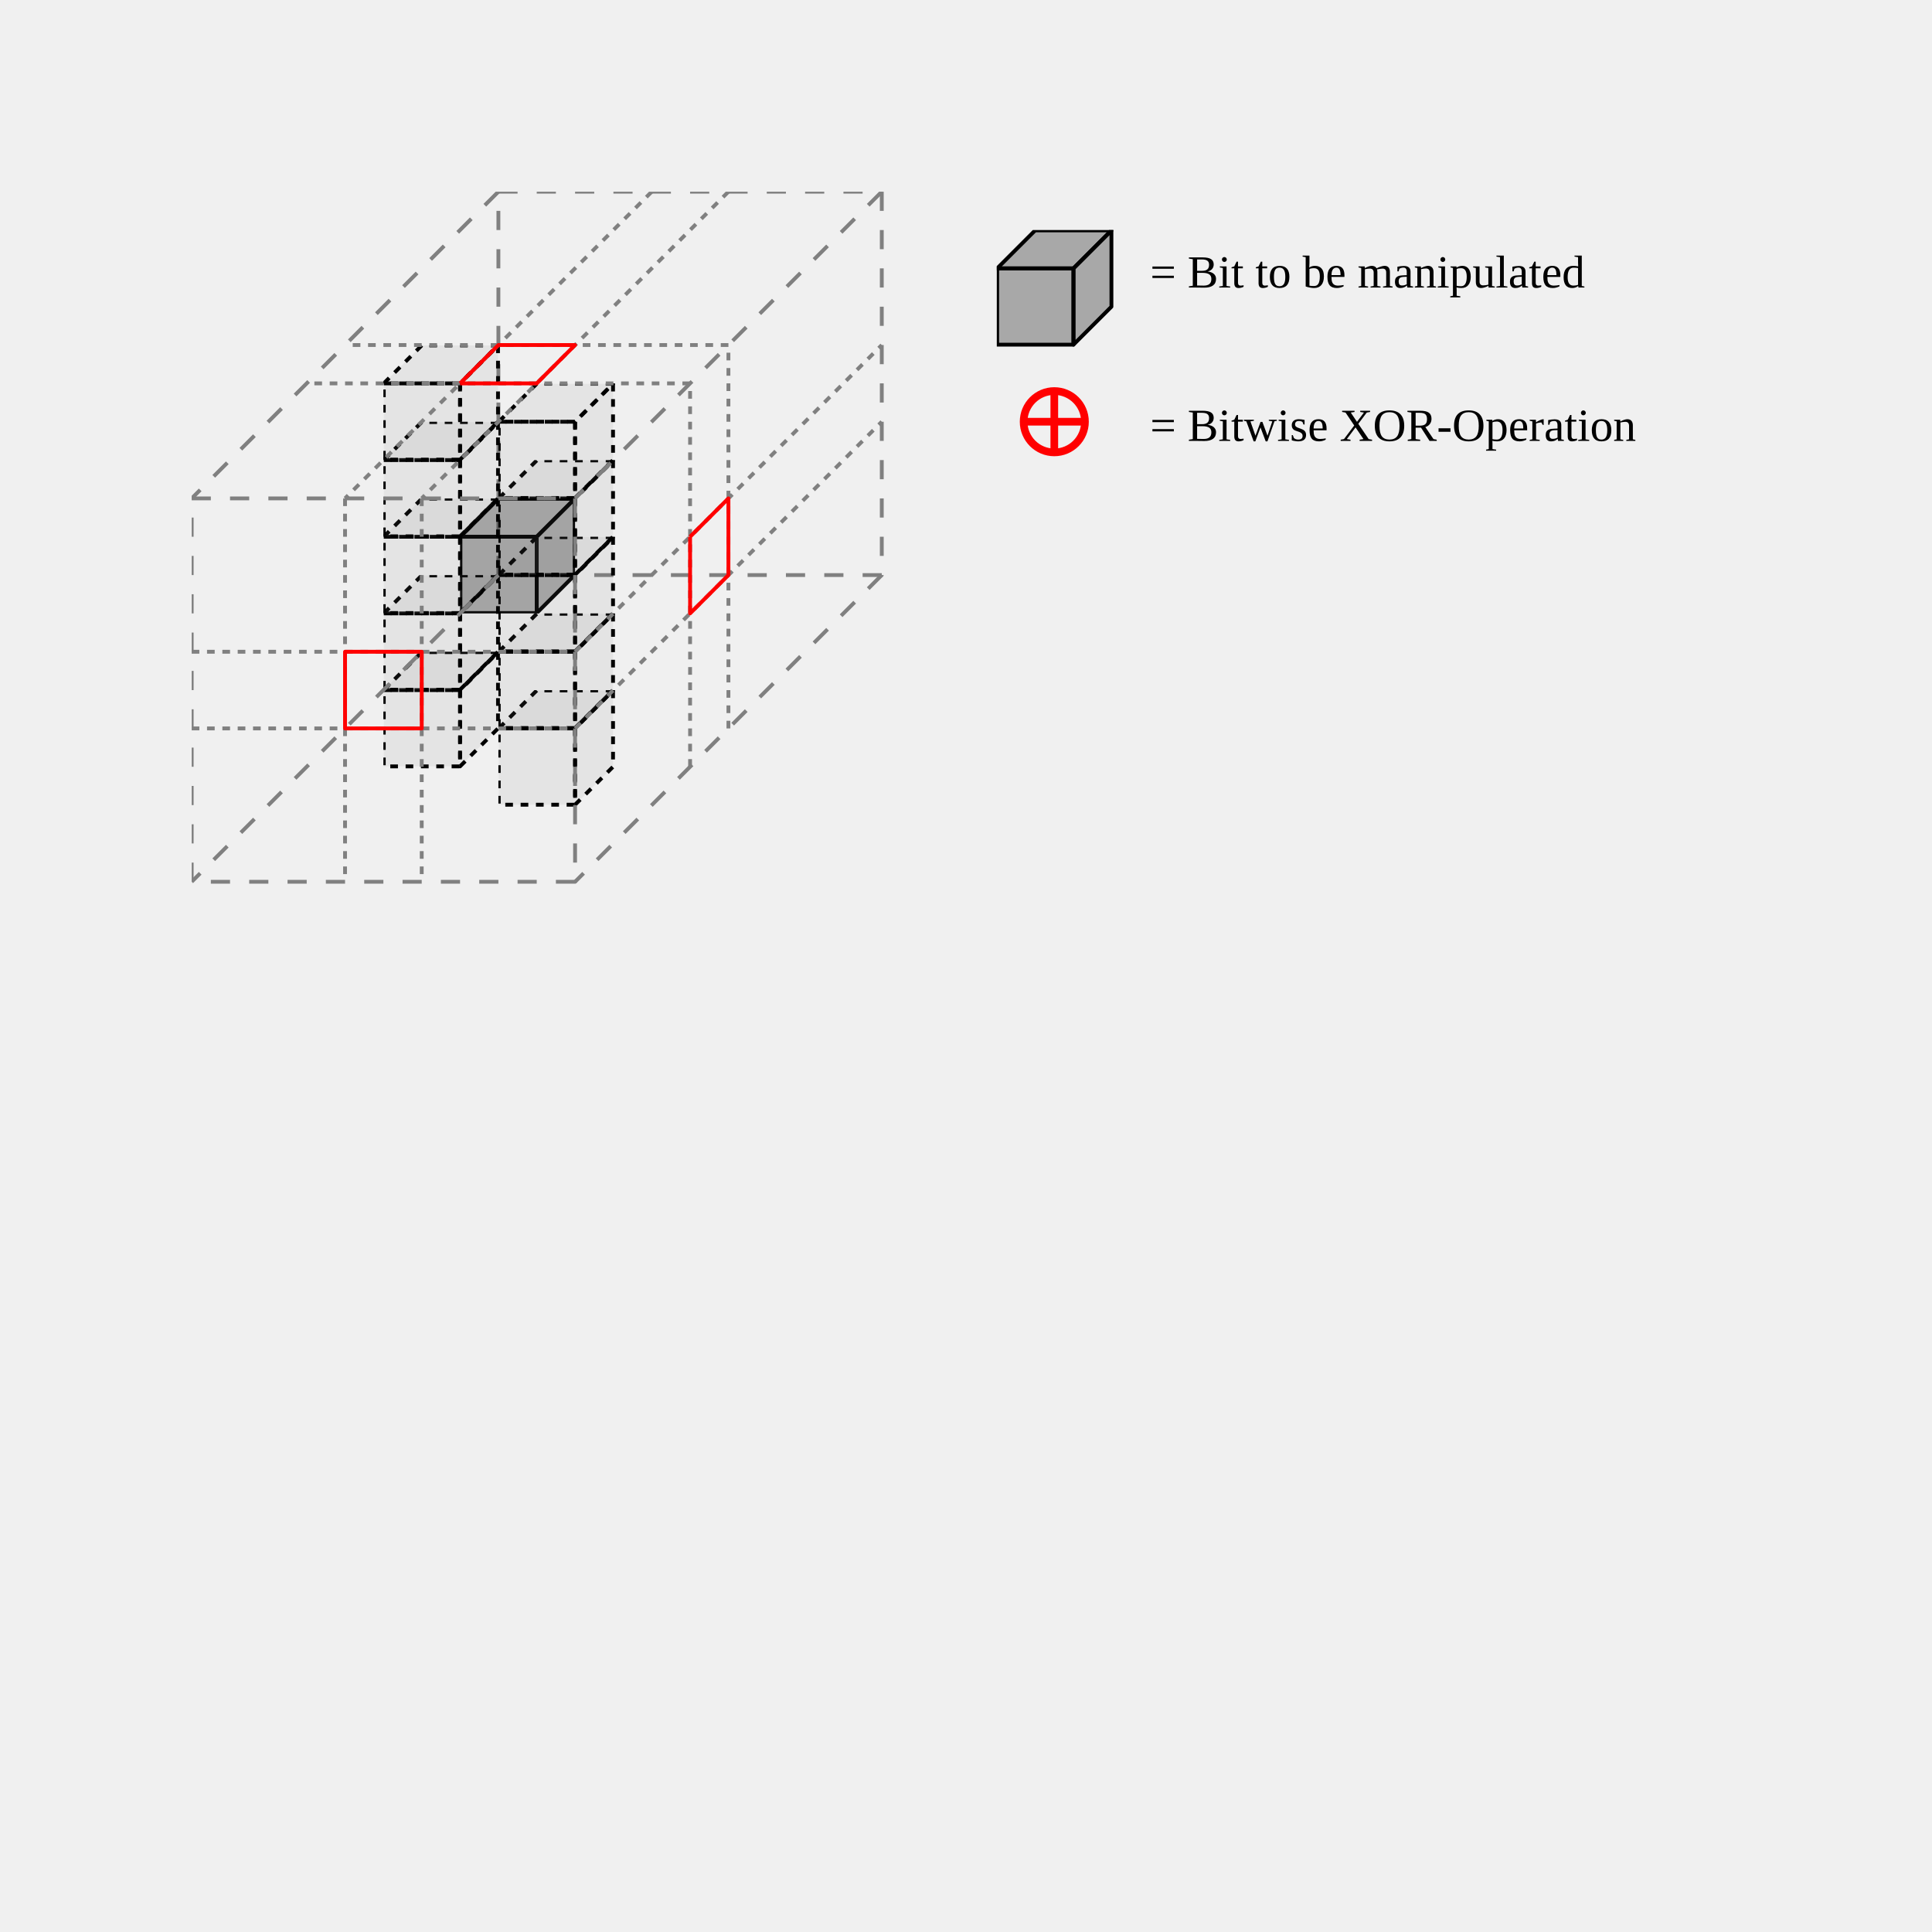
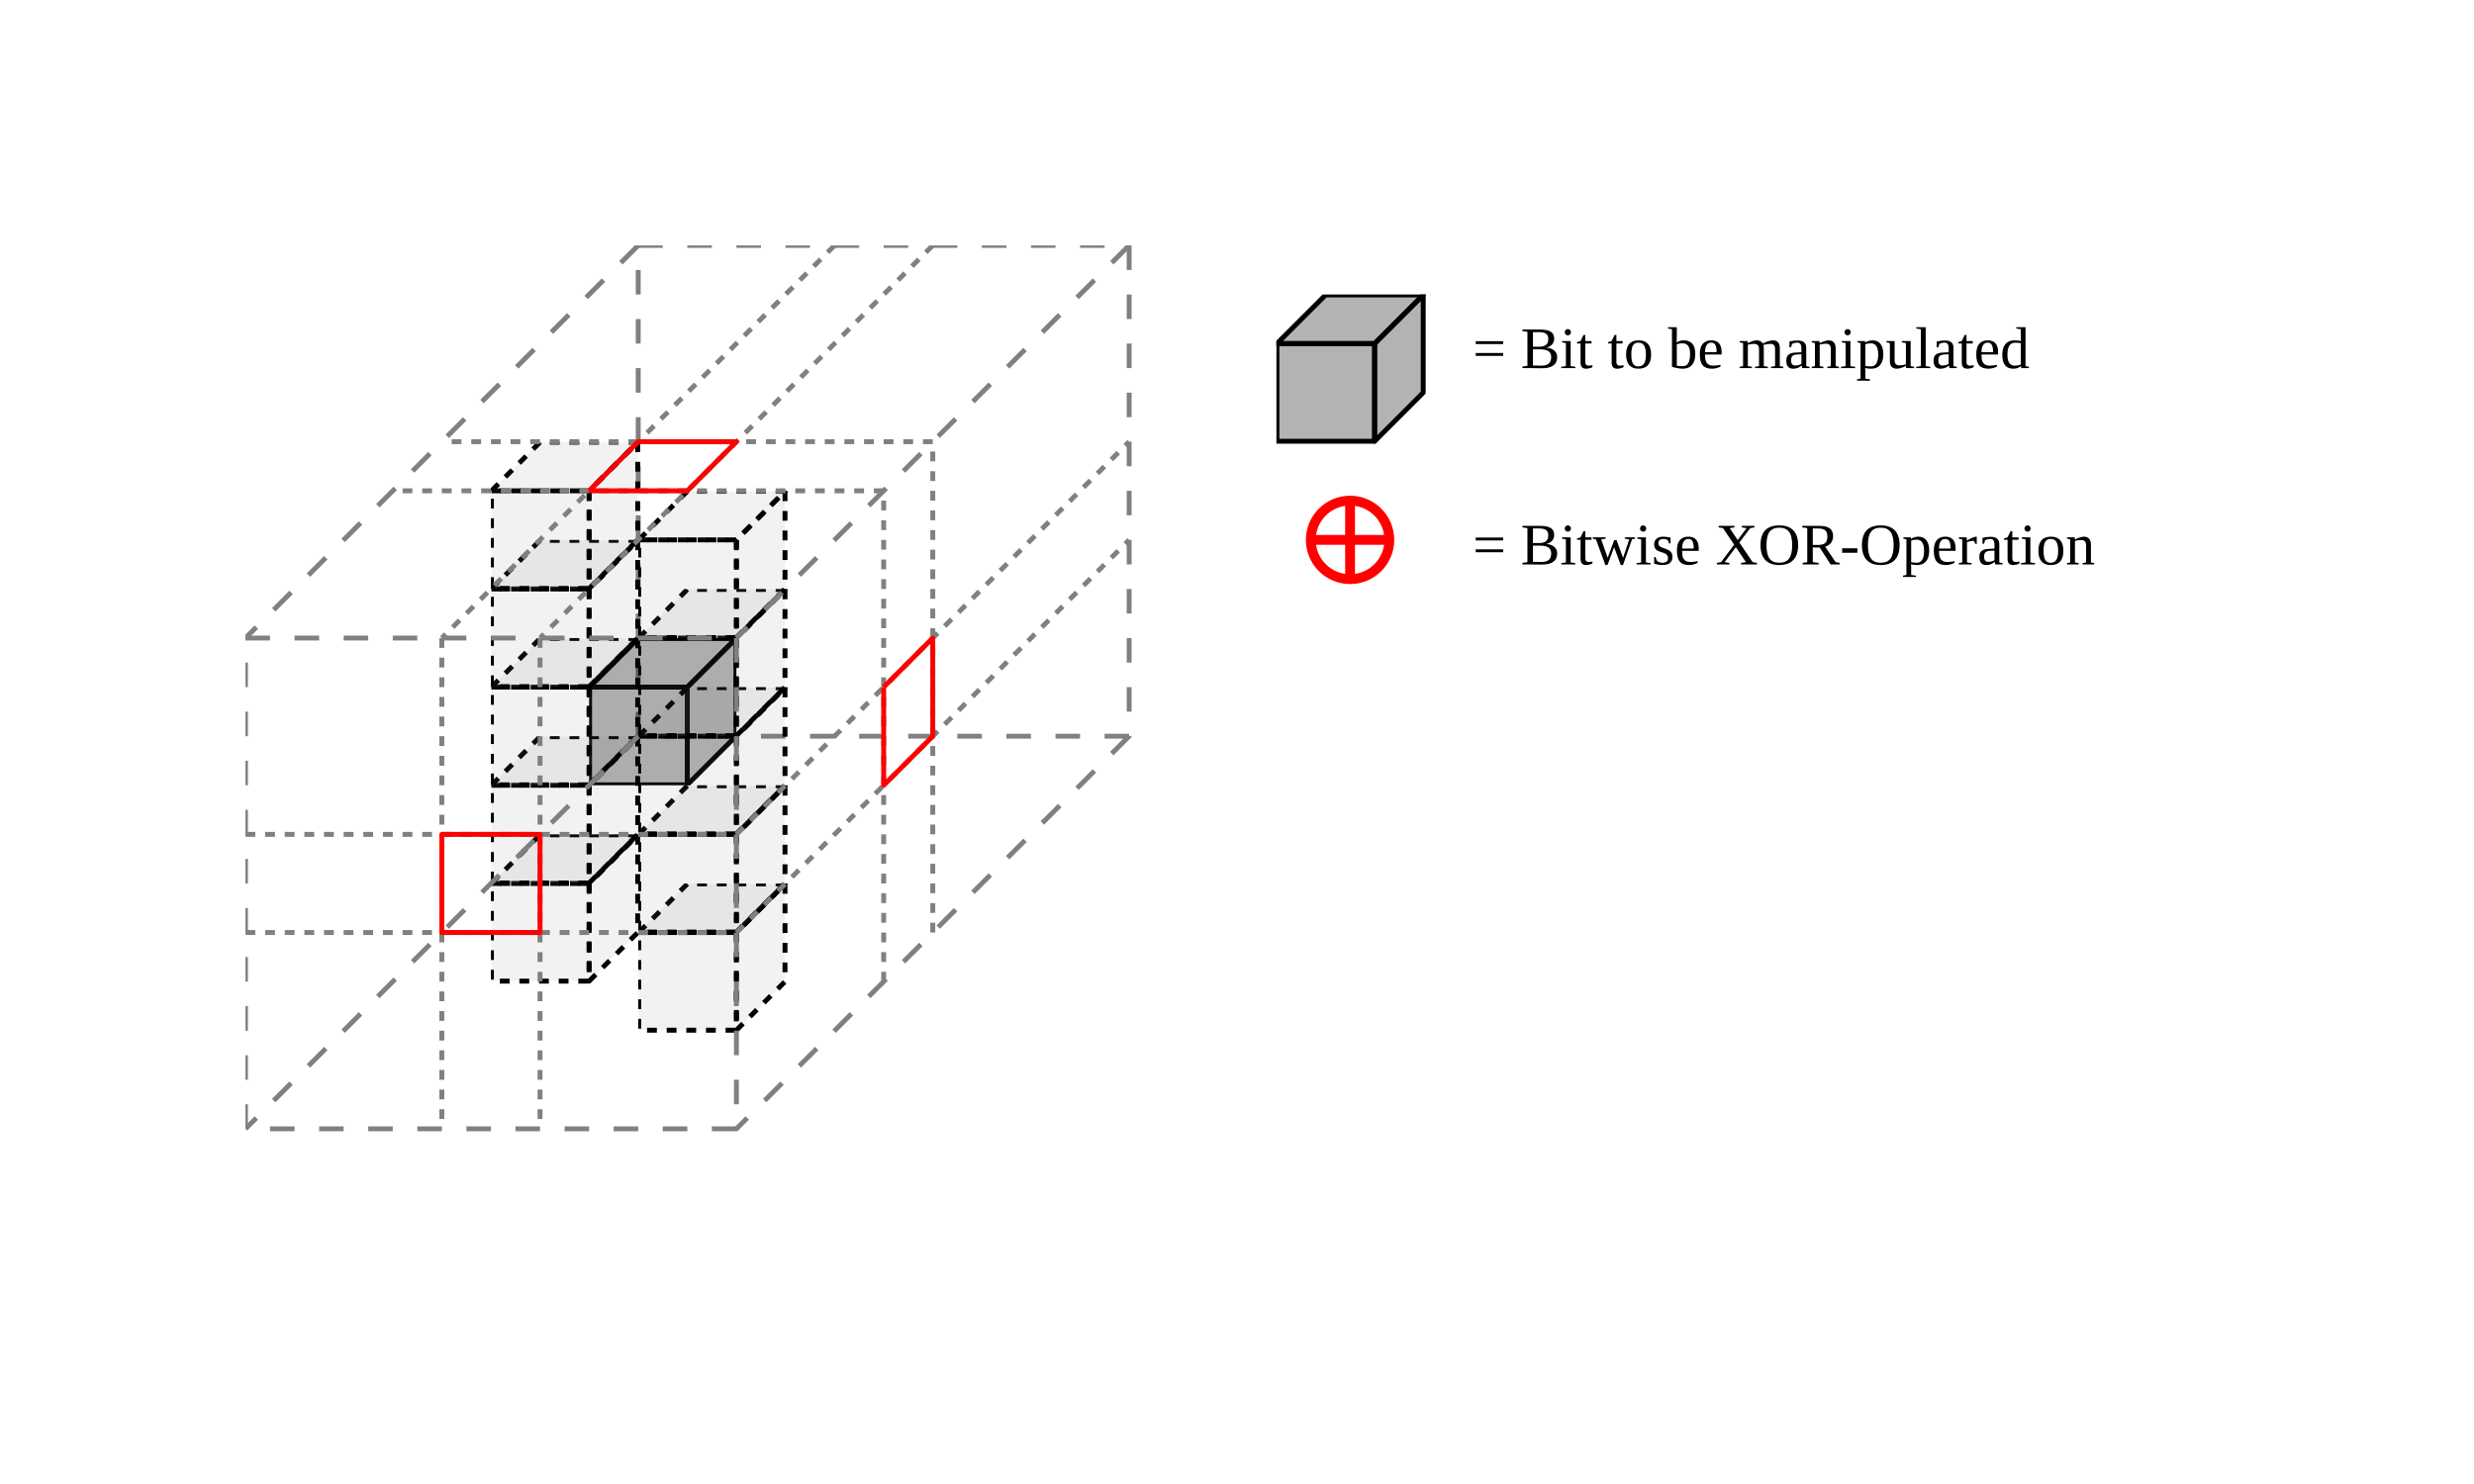
- <svg xmlns="http://www.w3.org/2000/svg" xmlns:xlink="http://www.w3.org/1999/xlink" width="200mm" height="200mm" id="svg2">
+ <svg xmlns="http://www.w3.org/2000/svg" xmlns:xlink="http://www.w3.org/1999/xlink" width="200mm" height="120mm" id="svg2">
  <defs id="defs4">
    <svg width="30" height="30" id="bit" fill="black" fill-opacity="0.3">
      <rect y="10" x="0.1" width="19.9" height="19.9" stroke="black" />
      <polygon stroke="black" points="0.1 10, 10 0.1, 29.9 0.1, 20 10" />
      <polygon stroke="black" points="29.9 0.1, 29.9 20, 20 29.9, 20 10" />
    </svg>
    <svg width="30" height="30" id="bit2" fill-opacity="0.1" fill="grey">
      <rect y="10" x="0.1" width="19.9" height="19.9" stroke="black" stroke-dasharray="2,2" />
      <polygon stroke="black" points="0.1 10, 10 0.1, 29.9 0.1, 20 10" stroke-dasharray="2,2" />
      <polygon stroke="black" points="29.9 0.1, 29.9 20, 20 29.9, 20 10" stroke-dasharray="2,2" />
    </svg>
    <path id="arrow0" d="m 0 0 l 50 0 -4 -4 m 4 4 l -4 4" stroke="black" />
    <path id="arrow1" d="m 0 0 l 20 0 -4 -4 m 4 4 l -4 4" stroke="black" />
    <svg width="100" height="100" id="lane">
      <use xlink:href="#bit" x="70" y="0" />
      <use xlink:href="#bit" x="60" y="10" />
      <use xlink:href="#bit" x="50" y="20" />
      <use xlink:href="#bit" x="40" y="30" />
      <use xlink:href="#bit" x="30" y="40" />
      <use xlink:href="#bit" x="20" y="50" />
      <use xlink:href="#bit" x="10" y="60" />
      <use xlink:href="#bit" x="0" y="70" />
    </svg>
    <svg width="180" height="100" id="plane">
      <use xlink:href="#lane" x="0" y="0" />
      <use xlink:href="#lane" x="20" y="0" />
      <use xlink:href="#lane" x="40" y="0" />
      <use xlink:href="#lane" x="60" y="0" />
      <use xlink:href="#lane" x="80" y="0" />
    </svg>
    <svg width="180" height="180" id="state">
      <use xlink:href="#plane" x="0" y="80" />
      <use xlink:href="#plane" x="0" y="60" />
      <use xlink:href="#plane" x="0" y="40" />
      <use xlink:href="#plane" x="0" y="20" />
      <use xlink:href="#plane" x="0" y="0" />
    </svg>
    <svg width="110" height="30" id="row">
      <use xlink:href="#bit" x="0" y="0" />
      <use xlink:href="#bit" x="20" y="0" />
      <use xlink:href="#bit" x="40" y="0" />
      <use xlink:href="#bit" x="60" y="0" />
      <use xlink:href="#bit" x="80" y="0" />
    </svg>
    <svg width="30" height="110" id="column">
      <use xlink:href="#bit2" x="0" y="80" />
      <use xlink:href="#bit2" x="0" y="60" />
      <use xlink:href="#bit2" x="0" y="40" />
      <use xlink:href="#bit2" x="0" y="20" />
      <use xlink:href="#bit2" x="0" y="0" />
    </svg>
    <svg width="110" height="110" id="slice">
      <use xlink:href="#row" x="0" y="80" />
      <use xlink:href="#row" x="0" y="60" />
      <use xlink:href="#row" x="0" y="40" />
      <use xlink:href="#row" x="0" y="20" />
      <use xlink:href="#row" x="0" y="0" />
    </svg>
    <svg width="100" height="180" id="sheet">
      <use xlink:href="#lane" x="0" y="80" />
      <use xlink:href="#lane" x="0" y="60" />
      <use xlink:href="#lane" x="0" y="40" />
      <use xlink:href="#lane" x="0" y="20" />
      <use xlink:href="#lane" x="0" y="0" />
    </svg>
    <svg id="xor" width="20" height="20">
      <circle cx="10" cy="10" r="8" stroke="red" stroke-width="2" />
      <path d="M 10 2 l 0 16 M 2 10 l 16 0" stroke="red" stroke-width="2" />
    </svg>
  </defs>
  <g style="fill:none;fill-rule:evenodd;stroke:none;stroke-width:1px;stroke-linecap:butt;stroke-linejoin:round;stroke-opacity:1" id="g2383" transform="scale(1.5)">
+     <rect x="0" y="0" width="600" height="400" fill="white" />
    <svg width="181" height="181" x="50" y="50">
      <rect x="80" y="0" height="100" width="100" stroke="grey" stroke-dasharray="5,5" />
      <svg width="30" height="30" x="70" y="80" fill="black" fill-opacity="0.3">
        <rect y="10" x="0.1" width="19.9" height="19.9" stroke="black" />
        <polygon stroke="black" points="0.1 10, 10 0.1, 29.9 0.1, 20 10" />
        <polygon stroke="black" points="29.9 0.1, 29.9 20, 20 29.9, 20 10" />
        <animateColor attributeName="fill" from="#000000" to="#ff0000" begin="33" dur="2" />
        <animateColor attributeName="fill" from="#ff0000" to="#000000" begin="35" dur="2" />
      </svg>
      <use xlink:href="#bit2" x="50" y="120">
        <animate attributeName="y" from="120" to="100" fill="freeze" dur="1" begin="15" />
        <animate attributeName="y" from="-130" to="-130" fill="freeze" begin="16" />
      </use>
      <use xlink:href="#bit2" x="50" y="100">
        <animate attributeName="y" from="100" to="80" fill="freeze" dur="1" begin="18" />
        <animate attributeName="y" from="-130" to="-130" fill="freeze" begin="19" />
      </use>
      <use xlink:href="#bit2" x="50" y="80">
        <animate attributeName="y" from="80" to="60" fill="freeze" dur="1" begin="21" />
        <animate attributeName="y" from="-130" to="-130" fill="freeze" begin="22" />
      </use>
      <use xlink:href="#bit2" x="50" y="60">
        <animate attributeName="y" from="60" to="40" fill="freeze" dur="1" begin="24" />
        <animate attributeName="y" from="-130" to="-130" fill="freeze" begin="25" />
      </use>
      <use xlink:href="#bit2" x="50" y="40">
        <animate attributeName="y" from="40" to="20" fill="freeze" dur="1" begin="27" />
        <animate attributeName="x" from="50" to="70" fill="freeze" dur="1" begin="28" />
        <animate attributeName="y" from="20" to="80" fill="freeze" dur="2" begin="31" />
      </use>
      <use xlink:href="#bit2" x="80" y="130">
        <animate attributeName="y" from="130" to="110" fill="freeze" dur="1" begin="1" />
        <animate attributeName="y" from="-130" to="-130" fill="freeze" begin="2" />
      </use>
      <use xlink:href="#bit2" x="80" y="110">
        <animate attributeName="y" from="110" to="90" fill="freeze" dur="1" begin="4" />
        <animate attributeName="y" from="-130" to="-130" fill="freeze" begin="5" />
      </use>
      <use xlink:href="#bit2" x="80" y="90">
        <animate attributeName="y" from="90" to="70" fill="freeze" dur="1" begin="7" />
        <animate attributeName="y" from="-130" to="-130" fill="freeze" begin="8" />
      </use>
      <use xlink:href="#bit2" x="80" y="70">
        <animate attributeName="y" from="70" to="50" fill="freeze" dur="1" begin="10" />
        <animate attributeName="y" from="-130" to="-130" fill="freeze" begin="11" />
      </use>
      <use xlink:href="#bit2" x="80" y="50">
        <animate attributeName="y" from="50" to="30" fill="freeze" dur="1" begin="13" />
        <animate attributeName="x" from="80" to="90" fill="freeze" dur="1" begin="14" />
        <animate attributeName="y" from="30" to="20" fill="freeze" dur="1" begin="14" />
        <animate attributeName="x" from="90" to="70" fill="freeze" dur="1" begin="28" />
        <animate attributeName="x" from="-90" to="-98" fill="freeze" begin="29" />
      </use>
      <path d="M 80 0 L 0 80" stroke="grey" stroke-dasharray="5,5" />
      <path d="M 180 0 L 100 80" stroke="grey" stroke-dasharray="5,5" />
      <path d="M 80 100 L 0 180" stroke="grey" stroke-dasharray="5,5" />
      <path d="M 180 100 L 100 180" stroke="grey" stroke-dasharray="5,5" />
      <rect x="0" y="80" height="100" width="100" stroke="grey" stroke-dasharray="5,5" />
      <path d="M 120 0 L 40 80" stroke="grey" stroke-dasharray="2,2" />
      <path d="M 140 0 L 60 80" stroke="grey" stroke-dasharray="2,2" />
      <path d="M 40 80 L 40 180" stroke="grey" stroke-dasharray="2,2" />
      <path d="M 60 80 L 60 180" stroke="grey" stroke-dasharray="2,2" />
      <path d="M 0 120 L 100 120" stroke="grey" stroke-dasharray="2,2" />
      <path d="M 0 140 L 100 140" stroke="grey" stroke-dasharray="2,2" />
      <path d="M 100 120 L 180 40" stroke="grey" stroke-dasharray="2,2" />
      <path d="M 100 140 L 180 60" stroke="grey" stroke-dasharray="2,2" />
      <path d="M 130 150 L 130 50" stroke="grey" stroke-dasharray="2,2" />
      <path d="M 140 140 L 140 40" stroke="grey" stroke-dasharray="2,2" />
      <path d="M 130 50 L 30 50" stroke="grey" stroke-dasharray="2,2" />
      <path d="M 140 40 L 40 40" stroke="grey" stroke-dasharray="2,2" />
      <rect x="40" y="120" height="20" width="20" stroke="red" />
      <path d="M 130 90 l 0 20 10 -10 0 -20 -10 10" stroke="red" />
      <path d="M 70 50 l 10 -10 20 0 -10 10 -20 0" stroke="red" />
      <use xlink:href="#xor" x="80" y="-120">
        <animate attributeName="y" from="120" to="120" fill="freeze" begin="2" />
        <animate attributeName="y" from="-120" to="-120" fill="freeze" begin="3" />
        <animate attributeName="y" from="100" to="100" fill="freeze" begin="5" />
        <animate attributeName="y" from="-120" to="-120" fill="freeze" begin="6" />
        <animate attributeName="y" from="80" to="80" fill="freeze" begin="8" />
        <animate attributeName="y" from="-120" to="-120" fill="freeze" begin="9" />
        <animate attributeName="y" from="60" to="60" fill="freeze" begin="11" />
        <animate attributeName="y" from="-120" to="-120" fill="freeze" begin="12" />
        <animate attributeName="x" from="50" to="50" fill="freeze" begin="16" />
        <animate attributeName="y" from="110" to="110" fill="freeze" begin="16" />
        <animate attributeName="y" from="-110" to="-110" fill="freeze" begin="17" />
        <animate attributeName="y" from="90" to="90" fill="freeze" begin="19" />
        <animate attributeName="y" from="-110" to="-110" fill="freeze" begin="20" />
        <animate attributeName="y" from="70" to="70" fill="freeze" begin="22" />
        <animate attributeName="y" from="-110" to="-110" fill="freeze" begin="23" />
        <animate attributeName="y" from="50" to="50" fill="freeze" begin="25" />
        <animate attributeName="y" from="-110" to="-110" fill="freeze" begin="26" />
        <animate attributeName="x" from="70" to="70" fill="freeze" begin="29" />
        <animate attributeName="y" from="30" to="30" fill="freeze" begin="29" />
        <animate attributeName="y" from="-30" to="-30" fill="freeze" begin="30" />
        <animate attributeName="y" from="90" to="90" fill="freeze" begin="33" />
        <animate attributeName="y" from="-90" to="-90" fill="freeze" begin="34" />
      </use>
    </svg>
    <svg x="250" y="50" width="250" height="150">
      <use xlink:href="#bit" x="10" y="10" />
      <text x="50" y="25" fill="black" style="font-size:12px;">
        = Bit to be manipulated
        </text>
      <use xlink:href="#xor" x="15" y="50" />
      <text x="50" y="65" fill="black" style="font-size:12px;">
        = Bitwise XOR-Operation
        </text>
    </svg>
  </g>
</svg>
